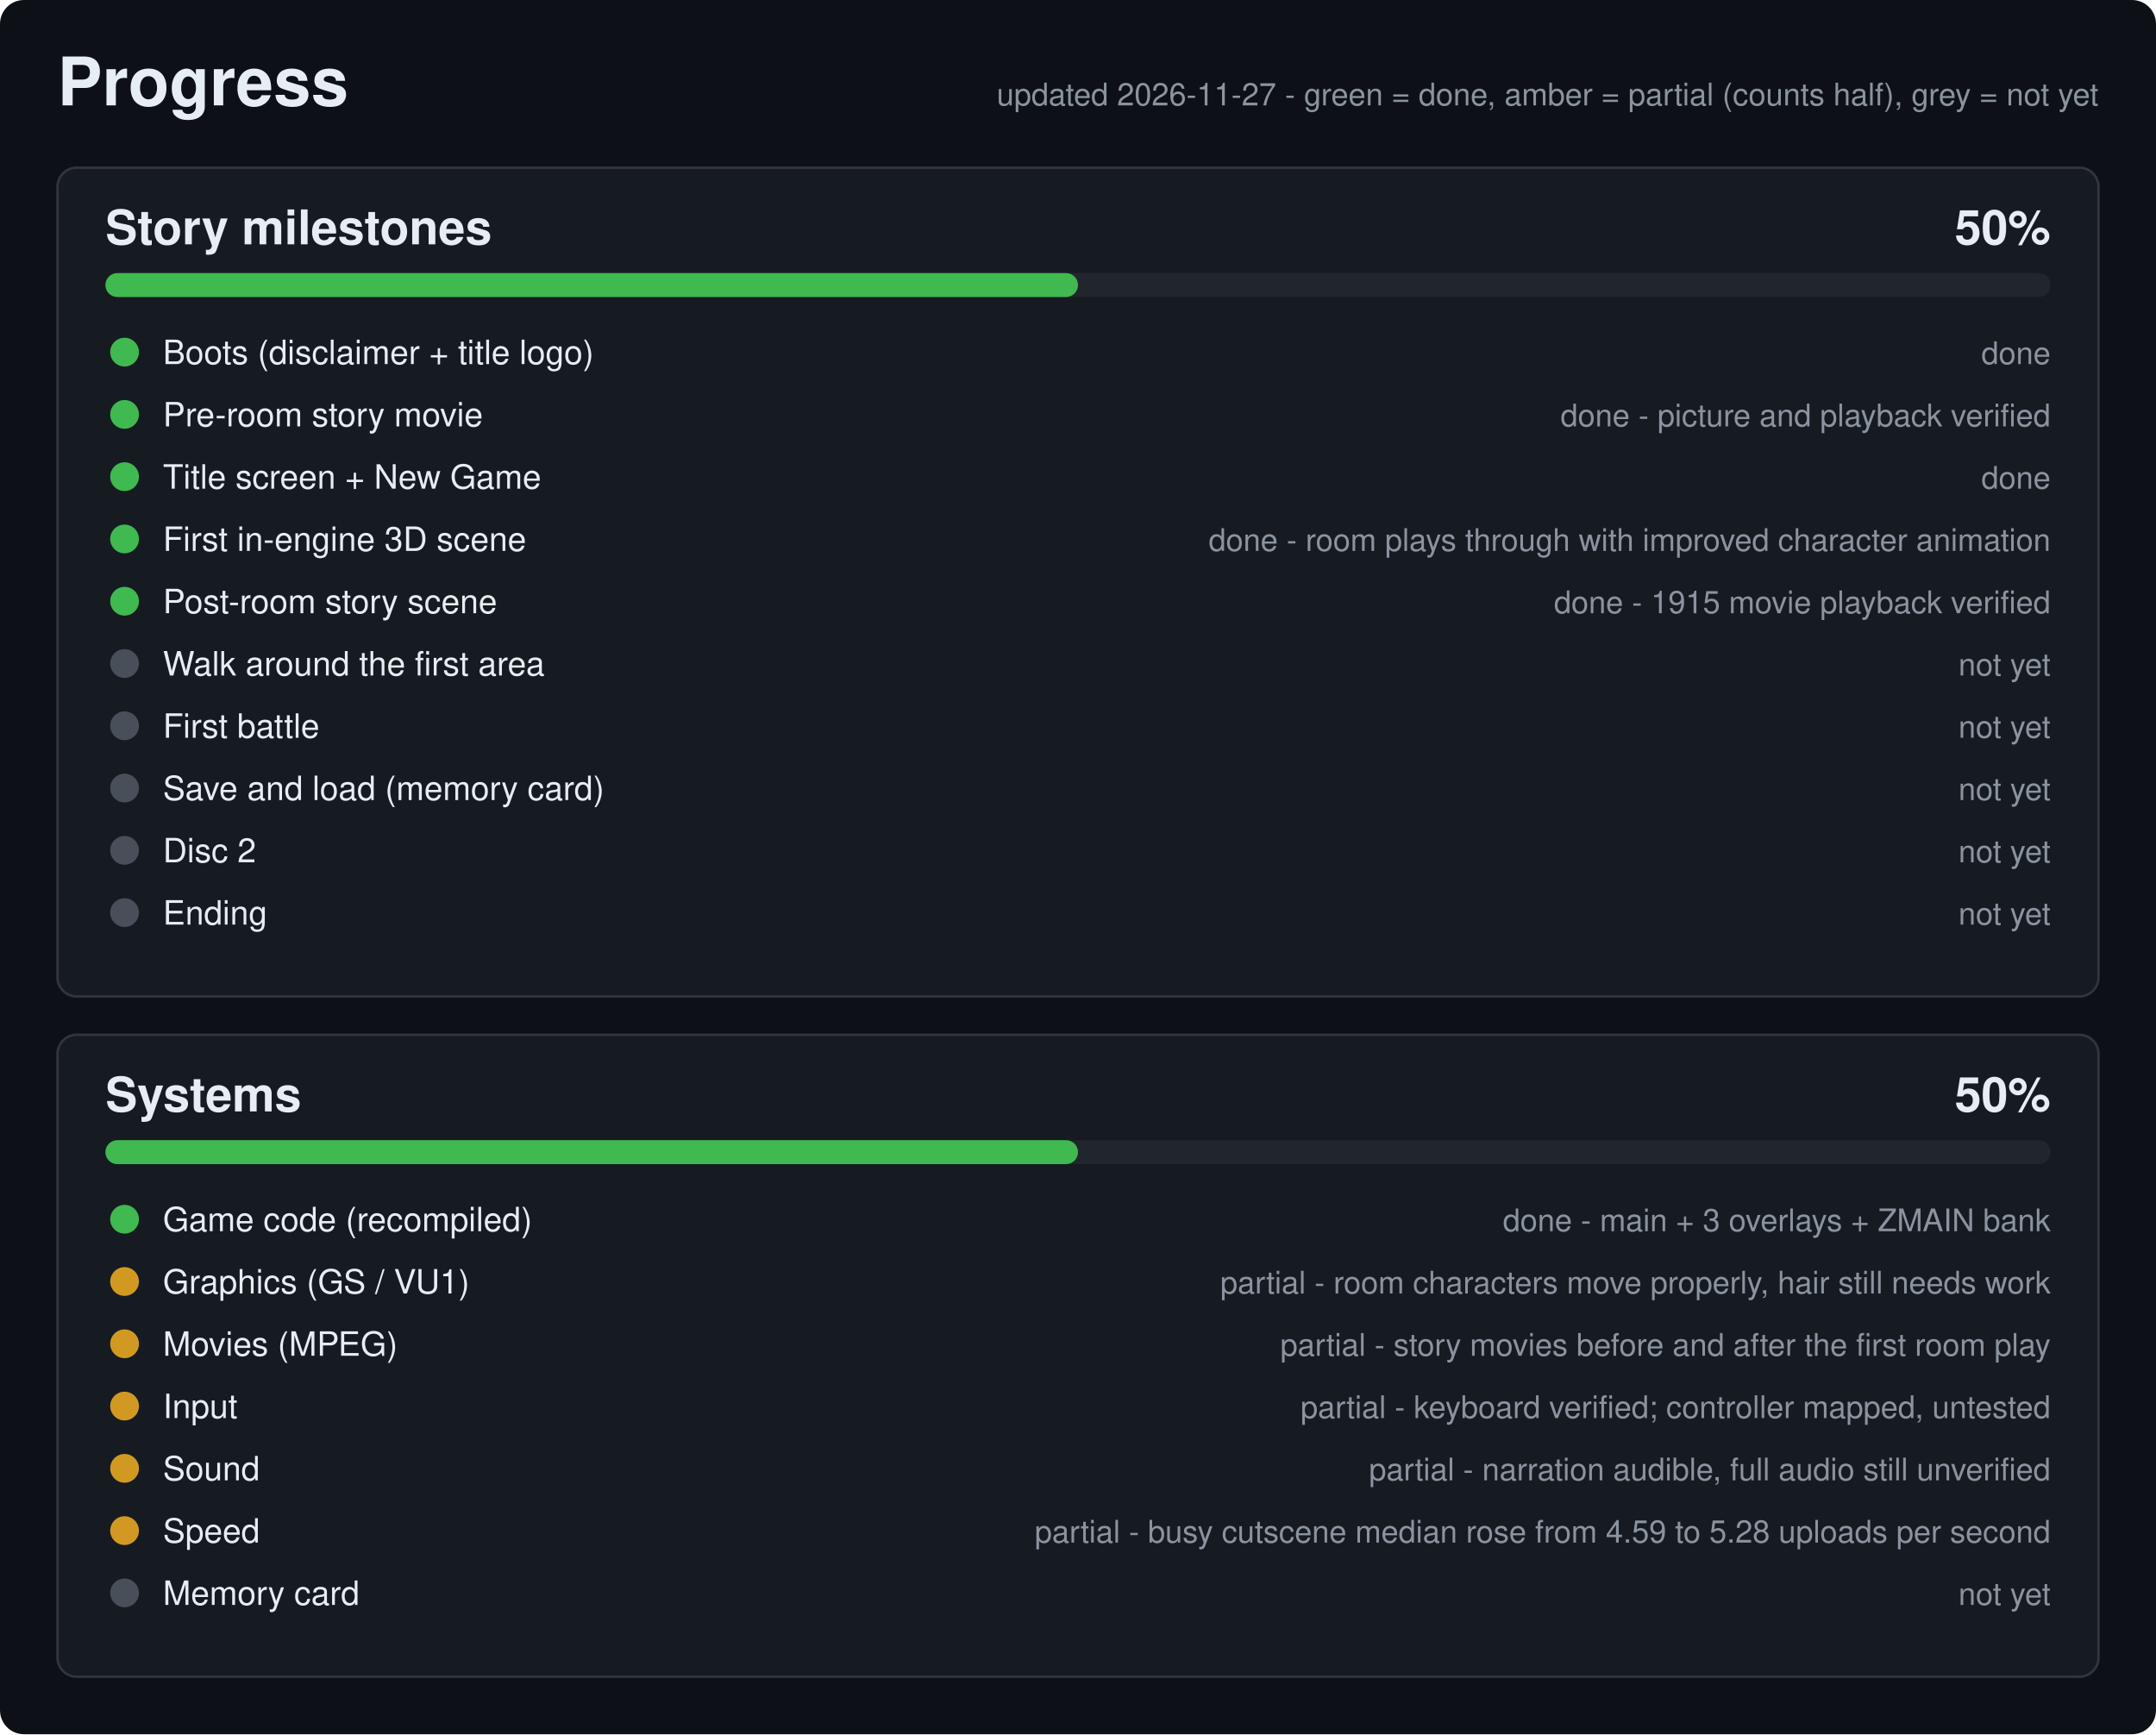
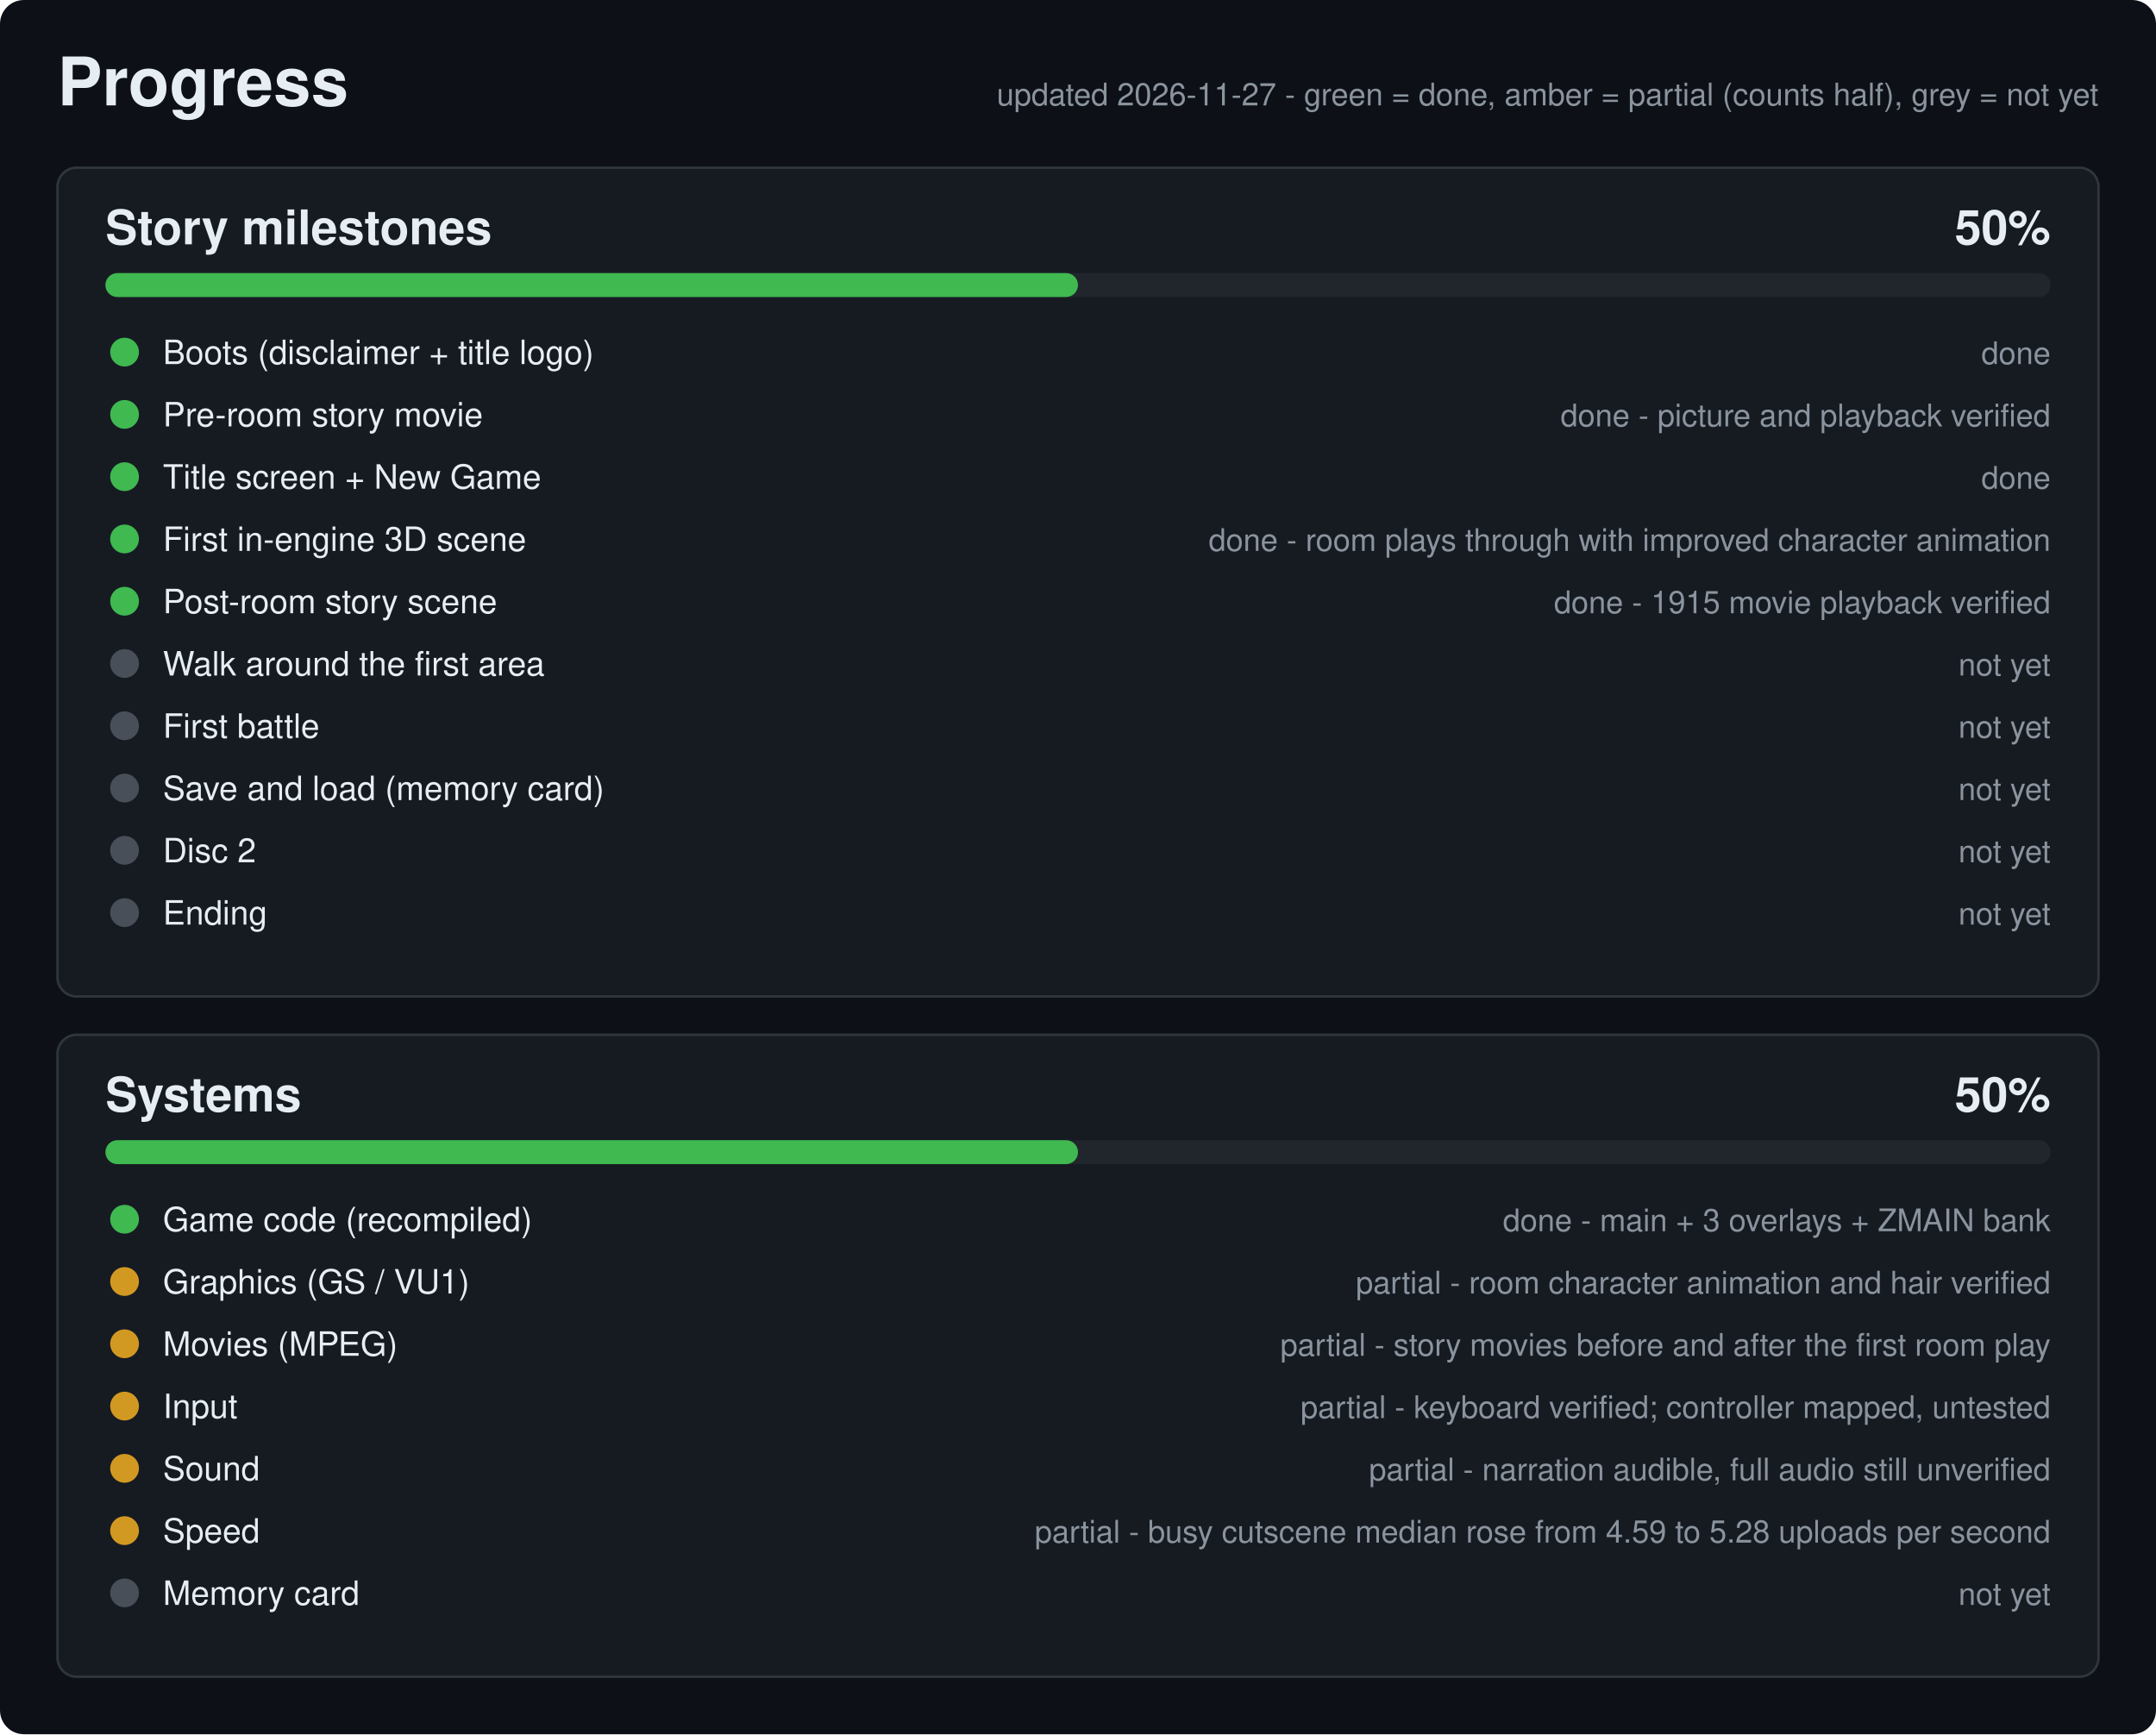
<svg xmlns="http://www.w3.org/2000/svg" width="900" height="724" viewBox="0 0 900 724" font-family="-apple-system,Segoe UI,Helvetica,Arial,sans-serif">
  <rect width="900" height="724" rx="10" fill="#0d1117" />
  <text x="24" y="44" fill="#e6edf3" font-size="28" font-weight="700">Progress</text>
  <text x="876" y="44" fill="#8b949e" font-size="13" text-anchor="end">updated 2026-11-27 - green = done, amber = partial (counts half), grey = not yet</text>
  <rect x="24" y="70" width="852" height="346" rx="8" fill="#161b22" stroke="#30363d" />
  <text x="44" y="102" fill="#e6edf3" font-size="20" font-weight="600">Story milestones</text>
  <text x="856" y="102" fill="#e6edf3" font-size="20" font-weight="600" text-anchor="end">50%</text>
  <rect x="44" y="114" width="812" height="10" rx="5" fill="#21262d" />
  <rect x="44" y="114" width="406.0" height="10" rx="5" fill="#3fb950" />
  <circle cx="52" cy="147" r="6" fill="#3fb950" />
  <text x="68" y="152" fill="#e6edf3" font-size="14">Boots (disclaimer + title logo)</text>
  <text x="856" y="152" fill="#8b949e" font-size="13" text-anchor="end">done</text>
  <circle cx="52" cy="173" r="6" fill="#3fb950" />
  <text x="68" y="178" fill="#e6edf3" font-size="14">Pre-room story movie</text>
  <text x="856" y="178" fill="#8b949e" font-size="13" text-anchor="end">done - picture and playback verified</text>
  <circle cx="52" cy="199" r="6" fill="#3fb950" />
  <text x="68" y="204" fill="#e6edf3" font-size="14">Title screen + New Game</text>
  <text x="856" y="204" fill="#8b949e" font-size="13" text-anchor="end">done</text>
  <circle cx="52" cy="225" r="6" fill="#3fb950" />
  <text x="68" y="230" fill="#e6edf3" font-size="14">First in-engine 3D scene</text>
  <text x="856" y="230" fill="#8b949e" font-size="13" text-anchor="end">done - room plays through with improved character animation</text>
  <circle cx="52" cy="251" r="6" fill="#3fb950" />
  <text x="68" y="256" fill="#e6edf3" font-size="14">Post-room story scene</text>
  <text x="856" y="256" fill="#8b949e" font-size="13" text-anchor="end">done - 1915 movie playback verified</text>
  <circle cx="52" cy="277" r="6" fill="#484f58" />
  <text x="68" y="282" fill="#e6edf3" font-size="14">Walk around the first area</text>
  <text x="856" y="282" fill="#8b949e" font-size="13" text-anchor="end">not yet</text>
  <circle cx="52" cy="303" r="6" fill="#484f58" />
  <text x="68" y="308" fill="#e6edf3" font-size="14">First battle</text>
  <text x="856" y="308" fill="#8b949e" font-size="13" text-anchor="end">not yet</text>
  <circle cx="52" cy="329" r="6" fill="#484f58" />
  <text x="68" y="334" fill="#e6edf3" font-size="14">Save and load (memory card)</text>
  <text x="856" y="334" fill="#8b949e" font-size="13" text-anchor="end">not yet</text>
  <circle cx="52" cy="355" r="6" fill="#484f58" />
  <text x="68" y="360" fill="#e6edf3" font-size="14">Disc 2</text>
  <text x="856" y="360" fill="#8b949e" font-size="13" text-anchor="end">not yet</text>
  <circle cx="52" cy="381" r="6" fill="#484f58" />
  <text x="68" y="386" fill="#e6edf3" font-size="14">Ending</text>
  <text x="856" y="386" fill="#8b949e" font-size="13" text-anchor="end">not yet</text>
  <rect x="24" y="432" width="852" height="268" rx="8" fill="#161b22" stroke="#30363d" />
  <text x="44" y="464" fill="#e6edf3" font-size="20" font-weight="600">Systems</text>
  <text x="856" y="464" fill="#e6edf3" font-size="20" font-weight="600" text-anchor="end">50%</text>
  <rect x="44" y="476" width="812" height="10" rx="5" fill="#21262d" />
  <rect x="44" y="476" width="406.0" height="10" rx="5" fill="#3fb950" />
  <circle cx="52" cy="509" r="6" fill="#3fb950" />
  <text x="68" y="514" fill="#e6edf3" font-size="14">Game code (recompiled)</text>
  <text x="856" y="514" fill="#8b949e" font-size="13" text-anchor="end">done - main + 3 overlays + ZMAIN bank</text>
  <circle cx="52" cy="535" r="6" fill="#d29922" />
  <text x="68" y="540" fill="#e6edf3" font-size="14">Graphics (GS / VU1)</text>
-   <text x="856" y="540" fill="#8b949e" font-size="13" text-anchor="end">partial - room characters move properly, hair still needs work</text>
+   <text x="856" y="540" fill="#8b949e" font-size="13" text-anchor="end">partial - room character animation and hair verified</text>
  <circle cx="52" cy="561" r="6" fill="#d29922" />
  <text x="68" y="566" fill="#e6edf3" font-size="14">Movies (MPEG)</text>
  <text x="856" y="566" fill="#8b949e" font-size="13" text-anchor="end">partial - story movies before and after the first room play</text>
  <circle cx="52" cy="587" r="6" fill="#d29922" />
  <text x="68" y="592" fill="#e6edf3" font-size="14">Input</text>
  <text x="856" y="592" fill="#8b949e" font-size="13" text-anchor="end">partial - keyboard verified; controller mapped, untested</text>
  <circle cx="52" cy="613" r="6" fill="#d29922" />
  <text x="68" y="618" fill="#e6edf3" font-size="14">Sound</text>
  <text x="856" y="618" fill="#8b949e" font-size="13" text-anchor="end">partial - narration audible, full audio still unverified</text>
  <circle cx="52" cy="639" r="6" fill="#d29922" />
  <text x="68" y="644" fill="#e6edf3" font-size="14">Speed</text>
  <text x="856" y="644" fill="#8b949e" font-size="13" text-anchor="end">partial - busy cutscene median rose from 4.59 to 5.28 uploads per second</text>
  <circle cx="52" cy="665" r="6" fill="#484f58" />
  <text x="68" y="670" fill="#e6edf3" font-size="14">Memory card</text>
  <text x="856" y="670" fill="#8b949e" font-size="13" text-anchor="end">not yet</text>
</svg>
